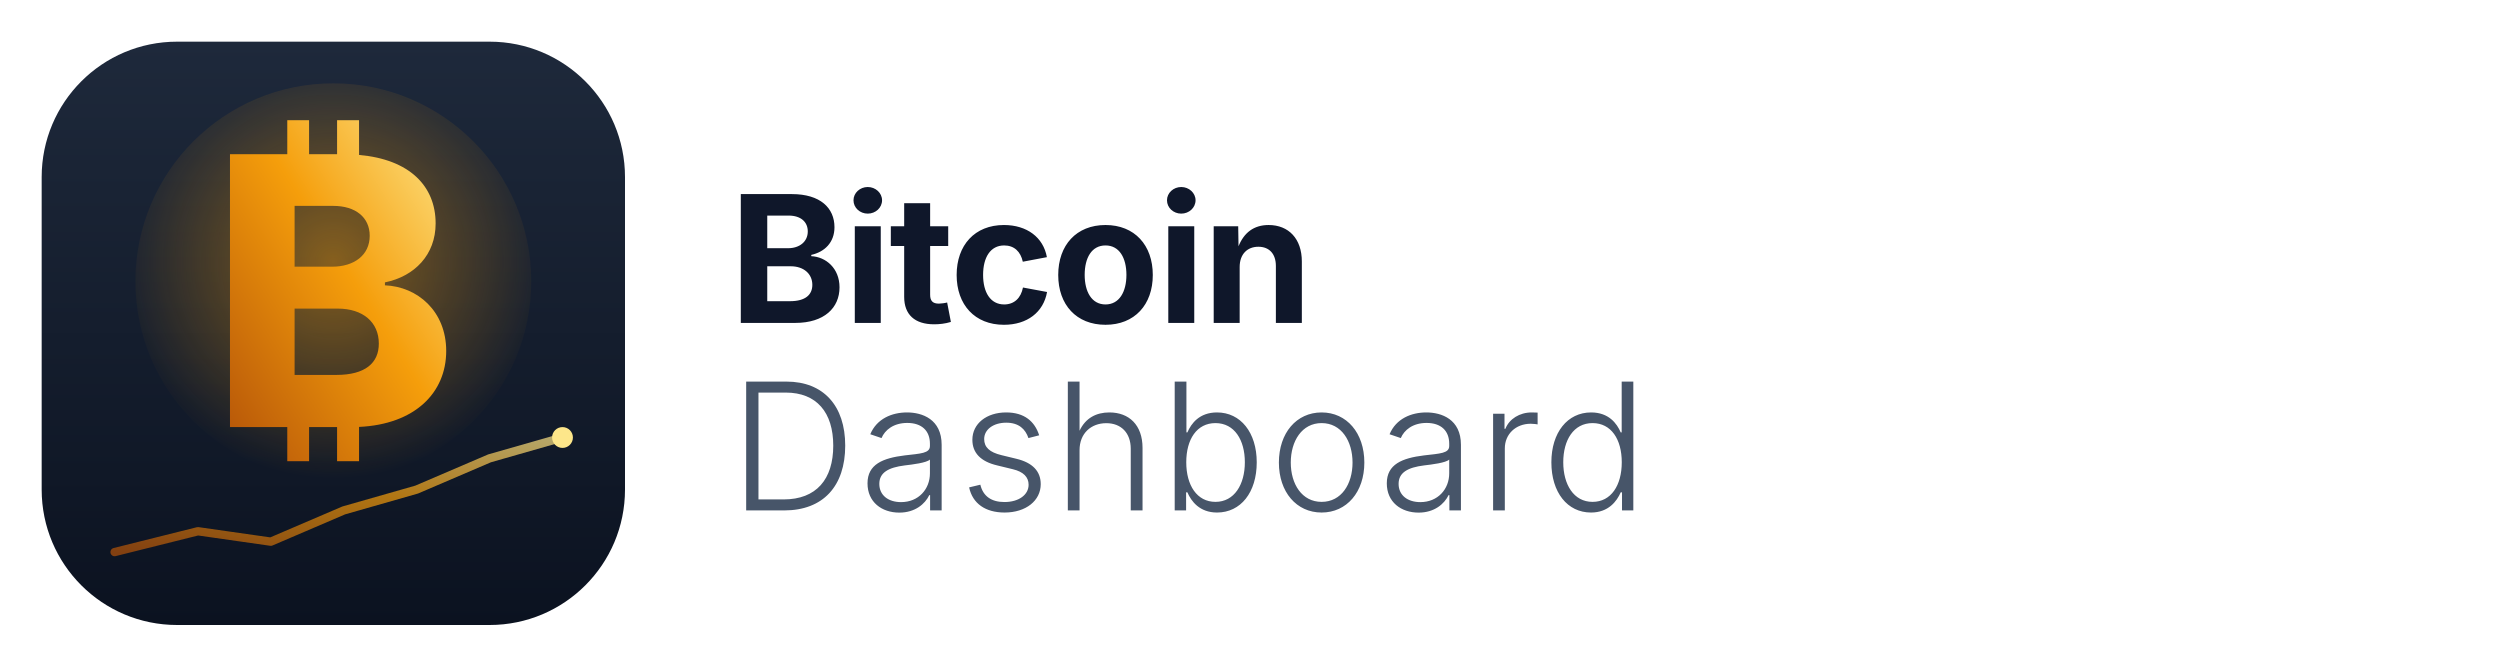
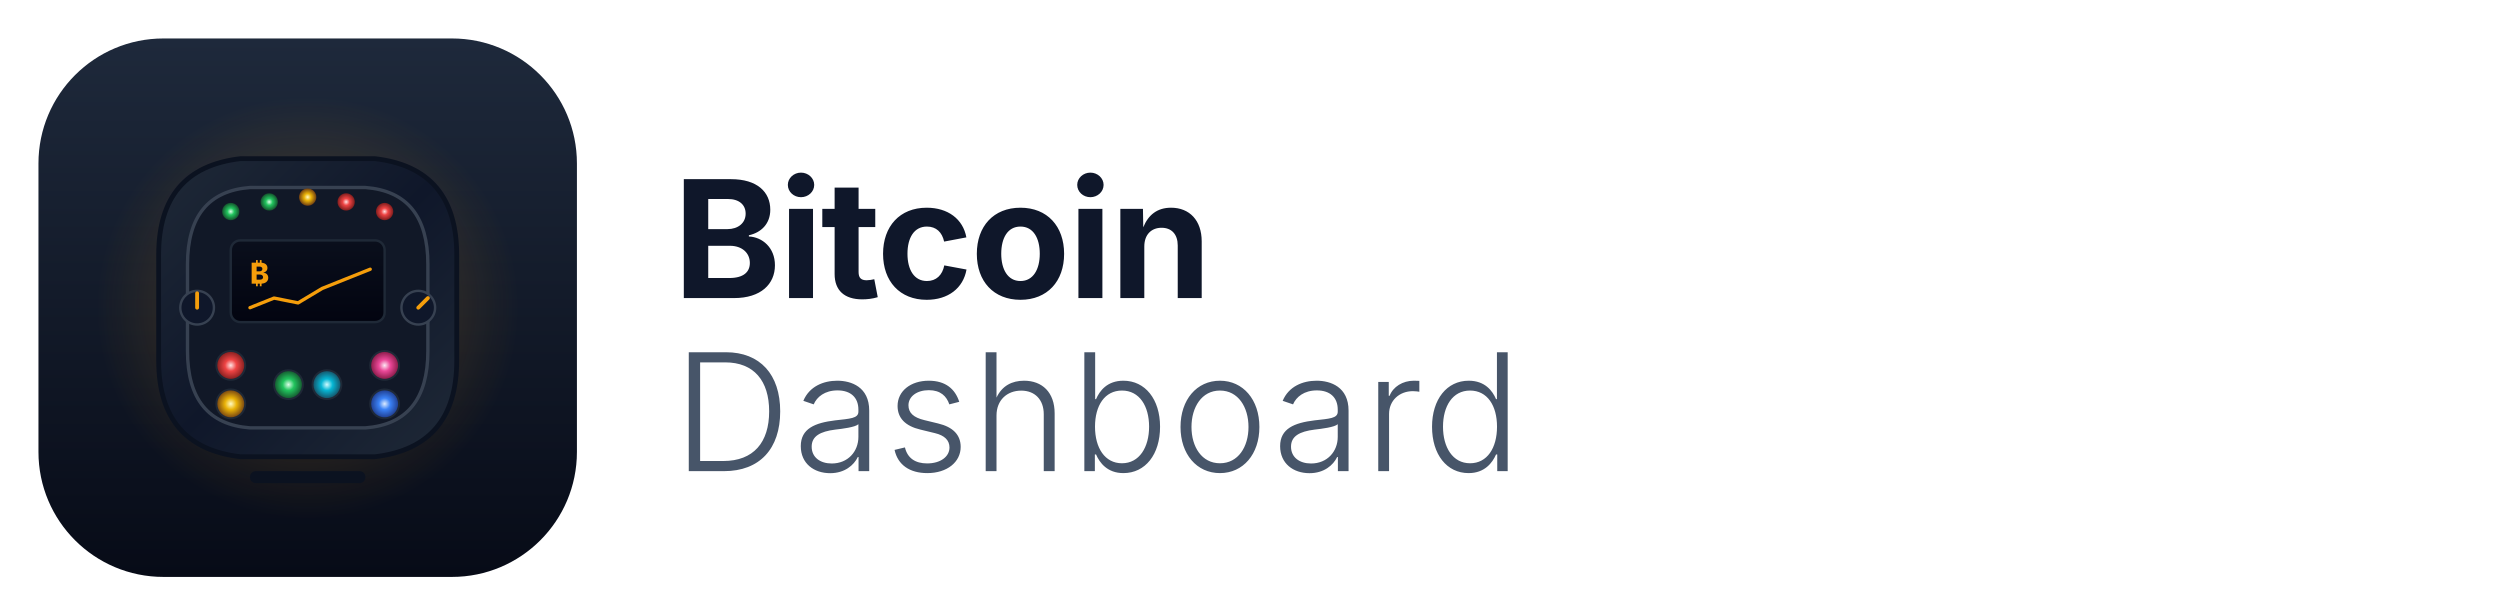
- <svg xmlns="http://www.w3.org/2000/svg" viewBox="0 0 480 128" width="480" height="128">
+ <svg xmlns="http://www.w3.org/2000/svg" viewBox="0 0 520 128" width="520" height="128">
  <defs>
    <linearGradient id="bg" x1="0" y1="0" x2="0" y2="1">
      <stop offset="0%" stop-color="#1E293B" />
-       <stop offset="100%" stop-color="#0B1220" />
+       <stop offset="100%" stop-color="#070B17" />
    </linearGradient>
-     <linearGradient id="amber" x1="0" y1="1" x2="1" y2="0">
-       <stop offset="0%" stop-color="#B45309" />
-       <stop offset="55%" stop-color="#F59E0B" />
-       <stop offset="100%" stop-color="#FDE68A" />
+     <linearGradient id="carbon" x1="0" y1="0" x2="1" y2="1">
+       <stop offset="0%" stop-color="#1F2937" />
+       <stop offset="50%" stop-color="#0F172A" />
+       <stop offset="100%" stop-color="#1F2937" />
    </linearGradient>
-     <radialGradient id="glow" cx="0.5" cy="0.45" r="0.55">
-       <stop offset="0%" stop-color="#F59E0B" stop-opacity="0.5" />
+     <linearGradient id="display" x1="0" y1="0" x2="0" y2="1">
+       <stop offset="0%" stop-color="#0A0F1C" />
+       <stop offset="100%" stop-color="#020410" />
+     </linearGradient>
+     <radialGradient id="glow" cx="0.5" cy="0.5" r="0.5">
+       <stop offset="0%" stop-color="#F59E0B" stop-opacity="0.3" />
      <stop offset="100%" stop-color="#F59E0B" stop-opacity="0" />
+     </radialGradient>
+     <radialGradient id="ledRed" cx="0.5" cy="0.5" r="0.5">
+       <stop offset="0%" stop-color="#FEE2E2" />
+       <stop offset="40%" stop-color="#EF4444" />
+       <stop offset="100%" stop-color="#7F1D1D" />
+     </radialGradient>
+     <radialGradient id="ledGreen" cx="0.5" cy="0.5" r="0.5">
+       <stop offset="0%" stop-color="#DCFCE7" />
+       <stop offset="40%" stop-color="#22C55E" />
+       <stop offset="100%" stop-color="#14532D" />
+     </radialGradient>
+     <radialGradient id="ledBlue" cx="0.5" cy="0.5" r="0.5">
+       <stop offset="0%" stop-color="#DBEAFE" />
+       <stop offset="40%" stop-color="#3B82F6" />
+       <stop offset="100%" stop-color="#1E3A8A" />
+     </radialGradient>
+     <radialGradient id="ledYellow" cx="0.5" cy="0.5" r="0.5">
+       <stop offset="0%" stop-color="#FEF9C3" />
+       <stop offset="40%" stop-color="#EAB308" />
+       <stop offset="100%" stop-color="#713F12" />
+     </radialGradient>
+     <radialGradient id="ledMagenta" cx="0.5" cy="0.5" r="0.5">
+       <stop offset="0%" stop-color="#FCE7F3" />
+       <stop offset="40%" stop-color="#EC4899" />
+       <stop offset="100%" stop-color="#831843" />
+     </radialGradient>
+     <radialGradient id="ledCyan" cx="0.5" cy="0.5" r="0.5">
+       <stop offset="0%" stop-color="#CFFAFE" />
+       <stop offset="40%" stop-color="#06B6D4" />
+       <stop offset="100%" stop-color="#164E63" />
    </radialGradient>
  </defs>
  <g transform="translate(8 8)">
    <rect width="112" height="112" rx="26" fill="url(#bg)" />
-     <circle cx="56" cy="46" r="38" fill="url(#glow)" />
-     <text x="56" y="74" font-family="'Helvetica Neue','Inter','Arial',sans-serif" font-size="72" font-weight="800" text-anchor="middle" fill="url(#amber)" letter-spacing="-1.5">₿</text>
-     <polyline points="14,98 30,94 44,96 58,90 72,86 86,80 100,76" stroke="url(#amber)" stroke-width="1.6" fill="none" stroke-linecap="round" stroke-linejoin="round" stroke-opacity="0.7" />
-     <circle cx="100" cy="76" r="2" fill="#FDE68A" />
+     <circle cx="56" cy="56" r="44" fill="url(#glow)" />
+     <path d="M 25 45              Q 25 27 42 25              L 70 25              Q 87 27 87 45              L 87 67              Q 87 85 70 87              L 42 87              Q 25 85 25 67 Z" fill="url(#carbon)" stroke="#0B1220" stroke-width="1" />
+     <path d="M 31 47              Q 31 32 44 31              L 68 31              Q 81 32 81 47              L 81 65              Q 81 80 68 81              L 44 81              Q 31 80 31 65 Z" fill="#111827" stroke="#374151" stroke-width="0.7" />
+     <circle cx="40" cy="36" r="1.8" fill="url(#ledGreen)" />
+     <circle cx="48" cy="34" r="1.8" fill="url(#ledGreen)" />
+     <circle cx="56" cy="33" r="1.8" fill="url(#ledYellow)" />
+     <circle cx="64" cy="34" r="1.8" fill="url(#ledRed)" />
+     <circle cx="72" cy="36" r="1.8" fill="url(#ledRed)" />
+     <rect x="40" y="42" width="32" height="17" rx="2" fill="url(#display)" stroke="#1F2937" stroke-width="0.5" />
+     <text x="44" y="51" font-family="'Helvetica Neue','Inter','Arial',sans-serif" font-size="6" font-weight="800" fill="#F59E0B">₿</text>
+     <polyline points="44,56 49,54 54,55 59,52 64,50 69,48" stroke="#F59E0B" stroke-width="0.7" fill="none" stroke-linecap="round" stroke-linejoin="round" />
+     <circle cx="40" cy="68" r="3" fill="url(#ledRed)" stroke="#1F2937" stroke-width="0.4" />
+     <circle cx="40" cy="76" r="3" fill="url(#ledYellow)" stroke="#1F2937" stroke-width="0.4" />
+     <circle cx="52" cy="72" r="3" fill="url(#ledGreen)" stroke="#1F2937" stroke-width="0.4" />
+     <circle cx="60" cy="72" r="3" fill="url(#ledCyan)" stroke="#1F2937" stroke-width="0.4" />
+     <circle cx="72" cy="68" r="3" fill="url(#ledMagenta)" stroke="#1F2937" stroke-width="0.4" />
+     <circle cx="72" cy="76" r="3" fill="url(#ledBlue)" stroke="#1F2937" stroke-width="0.4" />
+     <circle cx="33" cy="56" r="3.5" fill="#0F172A" stroke="#374151" stroke-width="0.5" />
+     <line x1="33" y1="56" x2="33" y2="53" stroke="#F59E0B" stroke-width="0.8" stroke-linecap="round" />
+     <circle cx="79" cy="56" r="3.5" fill="#0F172A" stroke="#374151" stroke-width="0.5" />
+     <line x1="79" y1="56" x2="81" y2="54" stroke="#F59E0B" stroke-width="0.8" stroke-linecap="round" />
+     <rect x="44" y="90" width="24" height="2.5" rx="1.2" fill="#0B1220" />
  </g>
-   <g font-family="'Helvetica Neue','Inter','Arial',sans-serif" fill="#0F172A">
-     <text x="140" y="62" font-size="34" font-weight="700" letter-spacing="-0.5">Bitcoin</text>
-     <text x="140" y="98" font-size="34" font-weight="300" letter-spacing="0.5" fill="#475569">Dashboard</text>
+   <g font-family="'Helvetica Neue','Inter','Arial',sans-serif">
+     <text x="140" y="62" font-size="34" font-weight="700" fill="#0F172A" letter-spacing="-0.5">Bitcoin</text>
+     <text x="140" y="98" font-size="34" font-weight="300" fill="#475569" letter-spacing="0.5">Dashboard</text>
  </g>
</svg>
